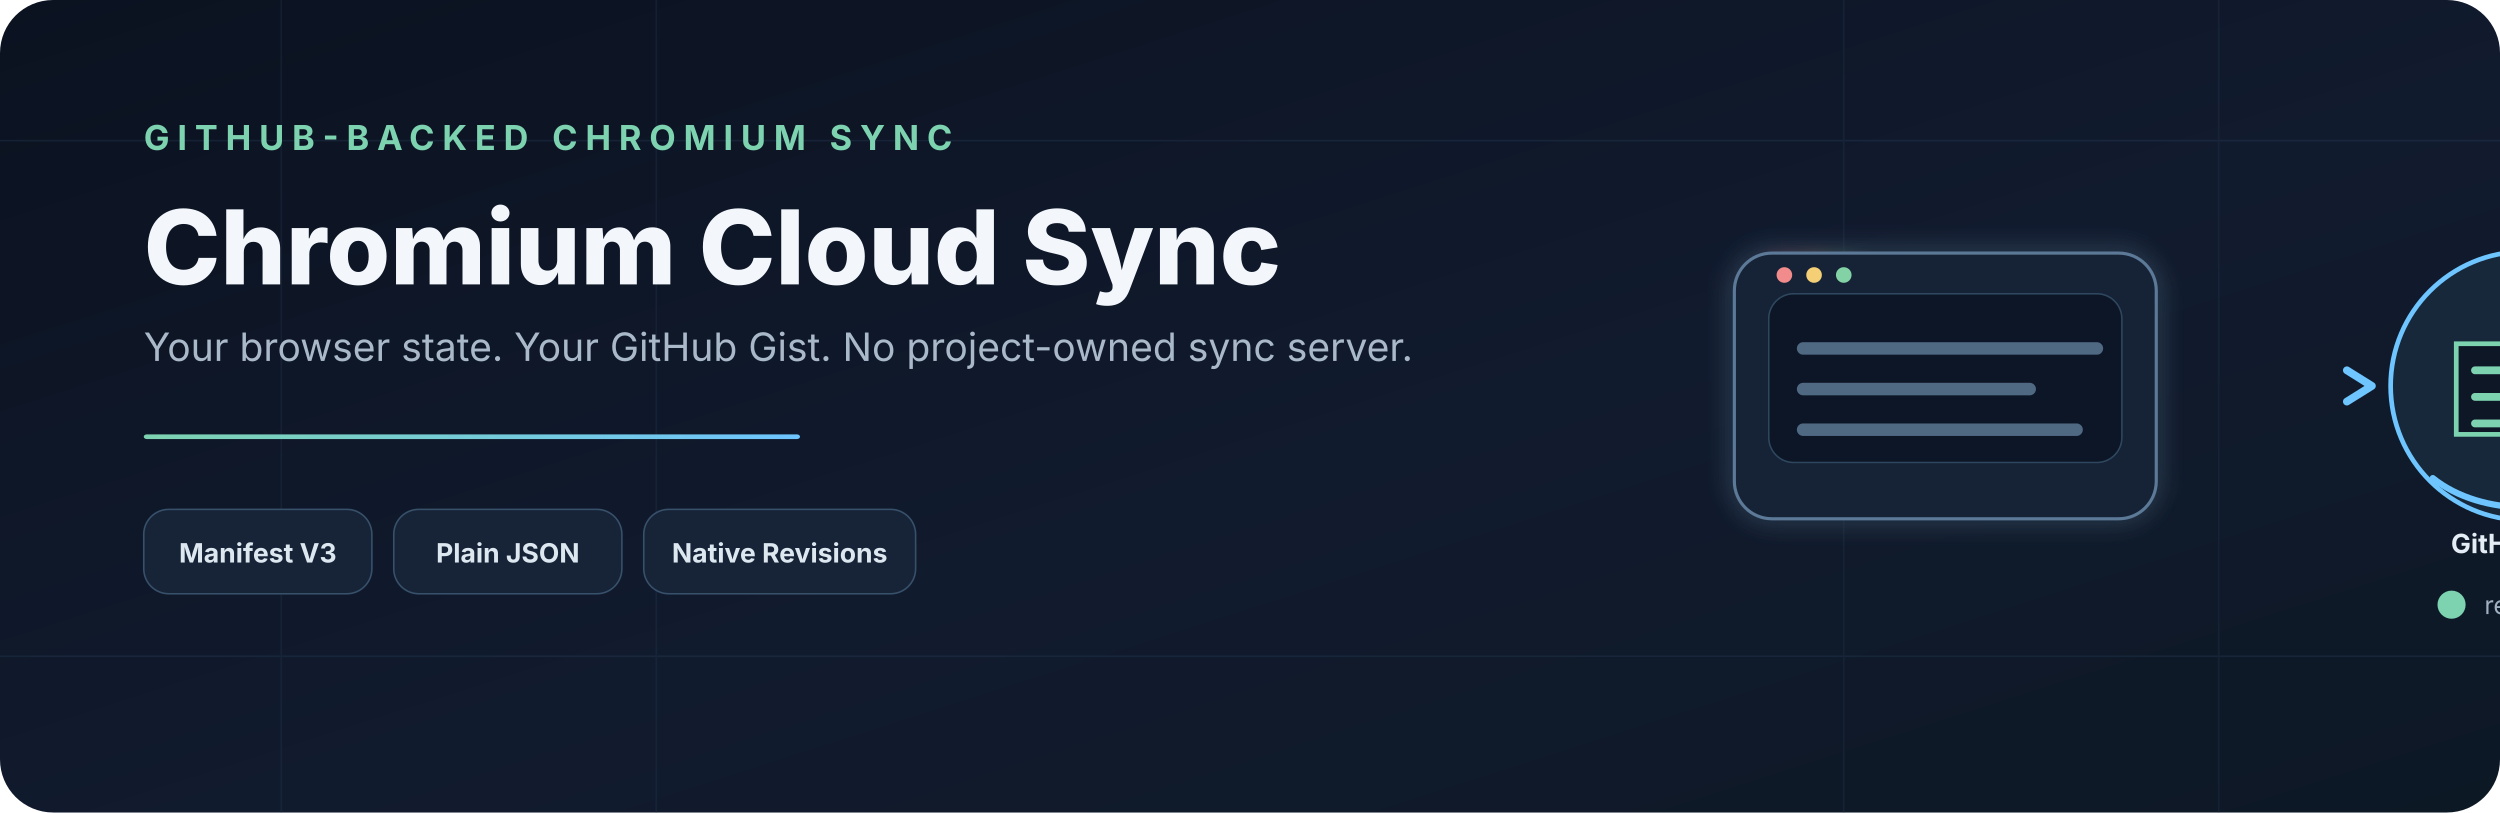
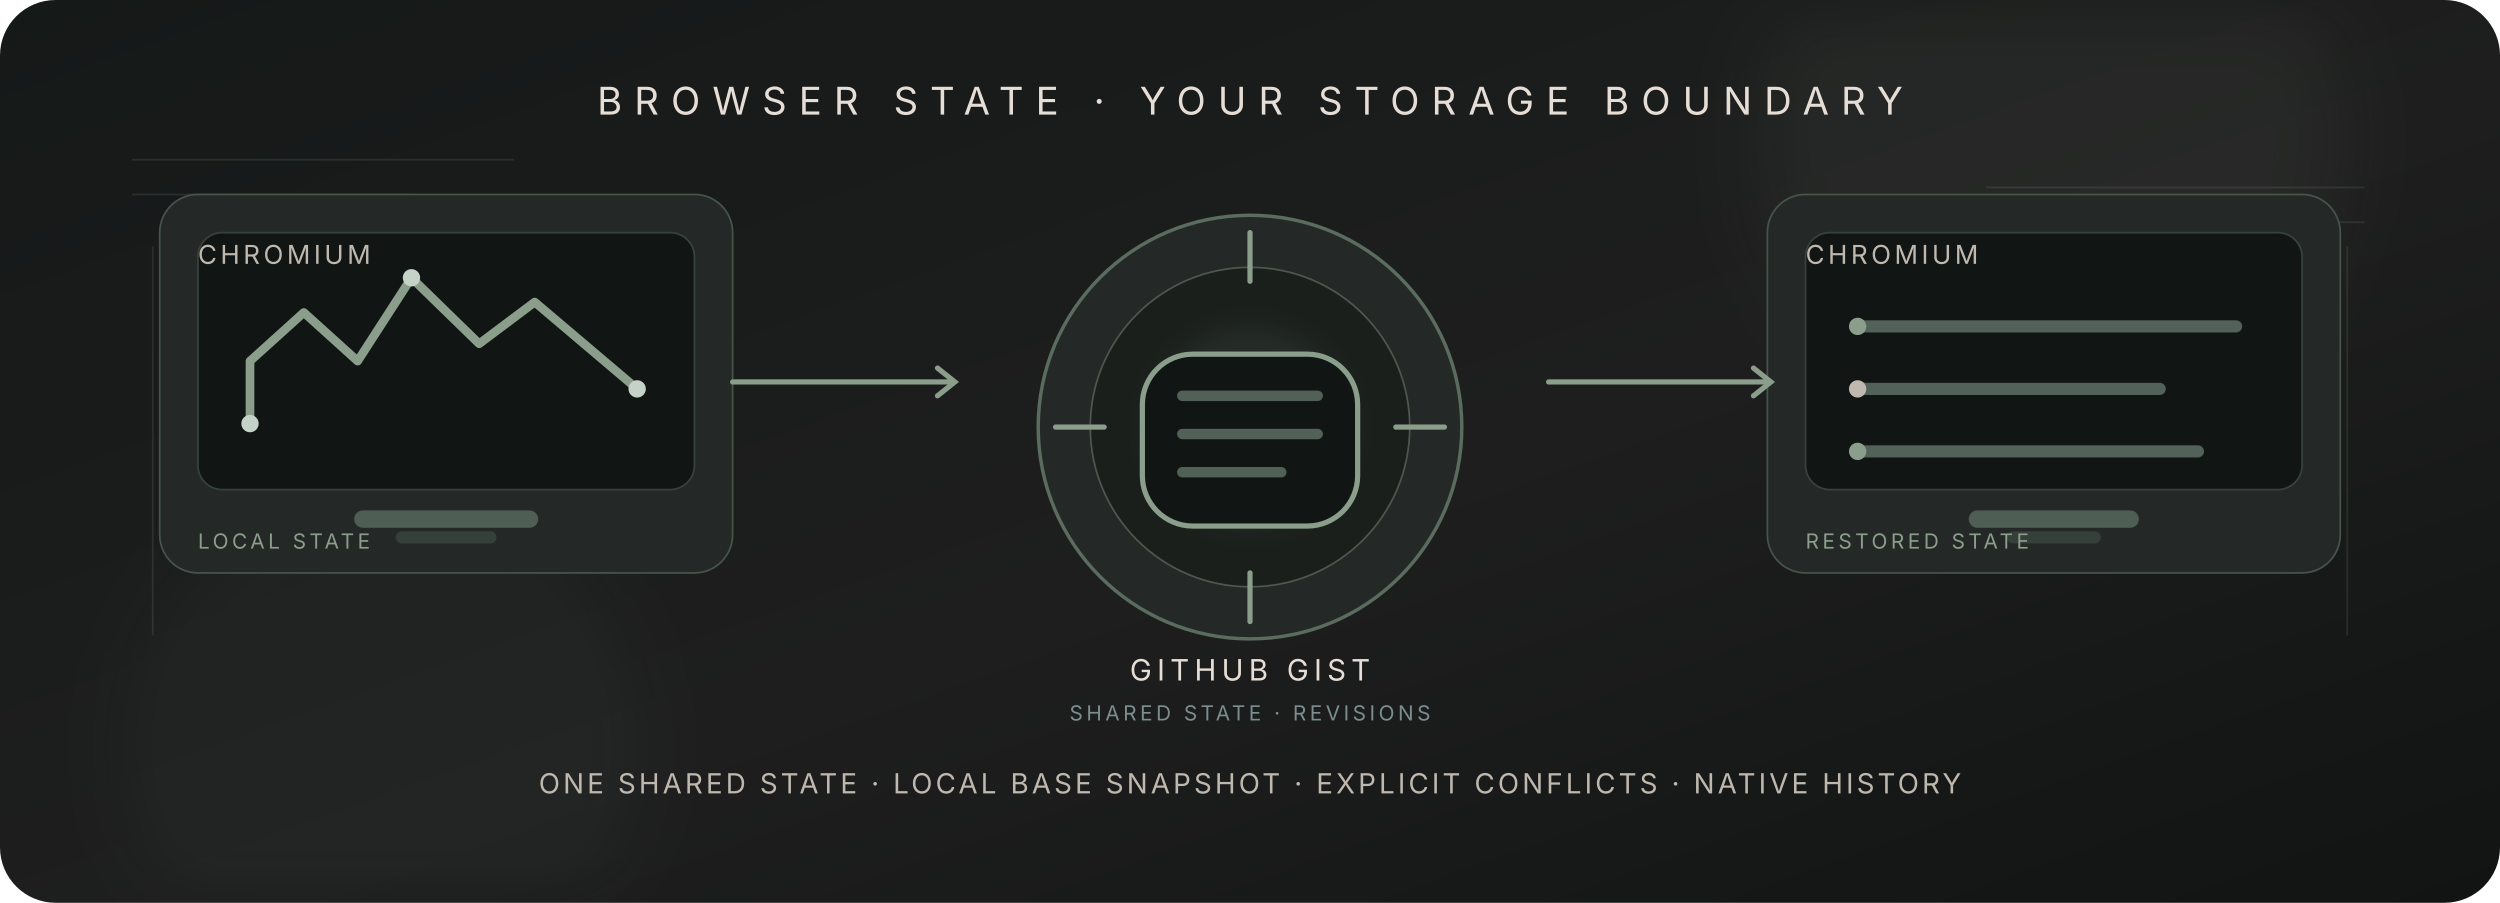
- <svg xmlns="http://www.w3.org/2000/svg" viewBox="0 0 1600 520" role="img" aria-labelledby="title desc">
+ <svg xmlns="http://www.w3.org/2000/svg" viewBox="0 0 1440 520" role="img" aria-labelledby="title desc">
  <defs>
    <linearGradient id="bg" x1="0" y1="0" x2="1" y2="1">
-       <stop offset="0" stop-color="#0b1220" />
-       <stop offset="0.55" stop-color="#111b2e" />
-       <stop offset="1" stop-color="#0d1825" />
+       <stop offset="0" stop-color="#151918" />
+       <stop offset="0.55" stop-color="#1E1E1E" />
+       <stop offset="1" stop-color="#111413" />
    </linearGradient>
-     <linearGradient id="accent" x1="0" y1="0" x2="1" y2="0">
-       <stop offset="0" stop-color="#7dd3b0" />
-       <stop offset="1" stop-color="#6ec5ff" />
+     <linearGradient id="glow" x1="0" y1="0" x2="1" y2="0">
+       <stop offset="0" stop-color="#8A9E8B" stop-opacity="0" />
+       <stop offset="0.5" stop-color="#8A9E8B" stop-opacity="0.85" />
+       <stop offset="1" stop-color="#8A9E8B" stop-opacity="0" />
    </linearGradient>
-     <filter id="glow" x="-40%" y="-40%" width="180%" height="180%">
-       <feGaussianBlur stdDeviation="8" result="blur" />
-       <feMerge>
-         <feMergeNode in="blur" />
-         <feMergeNode in="SourceGraphic" />
-       </feMerge>
+     <filter id="soft" x="-40%" y="-40%" width="180%" height="180%">
+       <feGaussianBlur stdDeviation="22" />
+     </filter>
+     <filter id="smallSoft" x="-40%" y="-40%" width="180%" height="180%">
+       <feGaussianBlur stdDeviation="7" />
    </filter>
  </defs>
-   <rect width="1600" height="520" rx="34" fill="url(#bg)" />
-   <g opacity="0.32">
-     <path d="M0 420H1600" stroke="#29405b" />
-     <path d="M0 90H1600" stroke="#29405b" />
-     <path d="M180 0V520M420 0V520M1180 0V520M1420 0V520" stroke="#22364f" />
+   <rect width="1440" height="520" rx="32" fill="url(#bg)" />
+   <circle cx="1180" cy="80" r="170" fill="#8A9E8B" opacity="0.08" filter="url(#soft)" />
+   <circle cx="220" cy="430" r="150" fill="#7A8E8E" opacity="0.06" filter="url(#soft)" />
+   <path d="M80 404H1360" stroke="url(#glow)" stroke-width="1" />
+   <g opacity="0.16" stroke="#8A9E8B" fill="none">
+     <path d="M76 92H296M76 112H236M1144 108H1362M1210 128H1362" />
+     <path d="M88 142V366M1352 142V366" />
  </g>
-   <g transform="translate(92 96)">
-     <text x="0" y="0" fill="#7dd3b0" font-family="system-ui,-apple-system,Segoe UI,sans-serif" font-size="22" font-weight="700" letter-spacing="5">GITHUB-BACKED CHROMIUM SYNC</text>
-     <text x="0" y="86" fill="#f3f7fb" font-family="system-ui,-apple-system,Segoe UI,sans-serif" font-size="66" font-weight="800">Chromium Cloud Sync</text>
-     <text x="0" y="135" fill="#aab9ca" font-family="system-ui,-apple-system,Segoe UI,sans-serif" font-size="25">Your browser state. Your GitHub Gist. No project-owned sync server.</text>
-     <rect x="0" y="182" width="420" height="3" rx="2" fill="url(#accent)" />
-     <g transform="translate(0 230)">
-       <rect x="0" y="0" width="146" height="54" rx="16" fill="#172438" stroke="#38516b" />
-       <text x="73" y="34" text-anchor="middle" fill="#dce7f0" font-family="system-ui,-apple-system,Segoe UI,sans-serif" font-size="17" font-weight="700">Manifest V3</text>
-       <rect x="160" y="0" width="146" height="54" rx="16" fill="#172438" stroke="#38516b" />
-       <text x="233" y="34" text-anchor="middle" fill="#dce7f0" font-family="system-ui,-apple-system,Segoe UI,sans-serif" font-size="17" font-weight="700">Plain JSON</text>
-       <rect x="320" y="0" width="174" height="54" rx="16" fill="#172438" stroke="#38516b" />
-       <text x="407" y="34" text-anchor="middle" fill="#dce7f0" font-family="system-ui,-apple-system,Segoe UI,sans-serif" font-size="17" font-weight="700">Native Revisions</text>
-     </g>
+   <g transform="translate(92 112)">
+     <rect x="0" y="0" width="330" height="218" rx="22" fill="#242927" stroke="#46544A" />
+     <rect x="22" y="22" width="286" height="148" rx="14" fill="#111514" stroke="#36433B" />
+     <path d="M52 132V96L83 68L114 96L145 48L184 86L216 62L275 112" fill="none" stroke="#8A9E8B" stroke-width="5" stroke-linecap="round" stroke-linejoin="round" />
+     <circle cx="52" cy="132" r="5" fill="#C5D2C8" />
+     <circle cx="145" cy="48" r="5" fill="#C5D2C8" />
+     <circle cx="275" cy="112" r="5" fill="#C5D2C8" />
+     <rect x="112" y="182" width="106" height="10" rx="5" fill="#4F5E55" />
+     <rect x="136" y="194" width="58" height="7" rx="3.5" fill="#344039" />
+     <text x="22" y="40" fill="#BEB8AE" font-family="Inter,Segoe UI,Arial,sans-serif" font-size="15" letter-spacing="2">CHROMIUM</text>
+     <text x="22" y="204" fill="#8A9E8B" font-family="Inter,Segoe UI,Arial,sans-serif" font-size="12" letter-spacing="2">LOCAL STATE</text>
  </g>
-   <g transform="translate(1110 92)">
-     <g filter="url(#glow)">
-       <rect x="0" y="70" width="270" height="170" rx="24" fill="#152235" stroke="#5c7997" stroke-width="2" />
-       <rect x="22" y="96" width="226" height="108" rx="16" fill="#0d1725" stroke="#2f475f" />
-       <circle cx="32" cy="84" r="5" fill="#f28c8c" />
-       <circle cx="51" cy="84" r="5" fill="#f4cf75" />
-       <circle cx="70" cy="84" r="5" fill="#82d2a5" />
-       <path d="M44 131h188M44 157h145M44 183h175" stroke="#506983" stroke-width="8" stroke-linecap="round" />
-     </g>
-     <path d="M270 155C340 155 340 155 402 155" stroke="url(#accent)" stroke-width="5" fill="none" stroke-linecap="round" />
-     <path d="M392 145l16 10-16 10" fill="none" stroke="#6ec5ff" stroke-width="5" stroke-linecap="round" stroke-linejoin="round" />
-     <g transform="translate(418 54)">
-       <circle cx="88" cy="101" r="86" fill="#16283a" stroke="#6ec5ff" stroke-width="3" />
-       <path d="M44 74h89v58H44z" fill="#0d1725" stroke="#7dd3b0" stroke-width="3" />
-       <path d="M56 91h64M56 108h52M56 125h42" stroke="#7dd3b0" stroke-width="5" stroke-linecap="round" />
-       <path d="M29 160c31 25 88 25 118 0" fill="none" stroke="#6ec5ff" stroke-width="4" stroke-linecap="round" />
-       <text x="88" y="208" text-anchor="middle" fill="#e4edf5" font-family="system-ui,-apple-system,Segoe UI,sans-serif" font-size="17" font-weight="700">GitHub Gist</text>
-     </g>
-     <g transform="translate(450 286)">
-       <circle cx="9" cy="9" r="9" fill="#7dd3b0" />
-       <text x="30" y="15" fill="#9fb0c2" font-family="system-ui,-apple-system,Segoe UI,sans-serif" font-size="16">read · merge · write · revise</text>
-     </g>
+   <g transform="translate(570 96)">
+     <circle cx="150" cy="150" r="122" fill="#242927" stroke="#5A6B60" stroke-width="2" />
+     <circle cx="150" cy="150" r="92" fill="#1A1F1C" stroke="#8A9E8B" stroke-opacity="0.42" />
+     <circle cx="150" cy="150" r="58" fill="#8A9E8B" opacity="0.1" filter="url(#smallSoft)" />
+     <path d="M120 108H183C199 108 212 121 212 137V178C212 194 199 207 183 207H117C101 207 88 194 88 178V137C88 121 101 108 117 108Z" fill="#111514" stroke="#8A9E8B" stroke-width="3" />
+     <path d="M111 132H189M111 154H189M111 176H168" stroke="#617469" stroke-width="6" stroke-linecap="round" opacity="0.8" />
+     <path d="M66 150H38M234 150H262" stroke="#8A9E8B" stroke-width="3" stroke-linecap="round" />
+     <path d="M150 66V38M150 234V262" stroke="#8A9E8B" stroke-width="3" stroke-linecap="round" />
+     <text x="150" y="296" text-anchor="middle" fill="#E6DED6" font-family="Inter,Segoe UI,Arial,sans-serif" font-size="17" letter-spacing="3">GITHUB GIST</text>
+     <text x="150" y="319" text-anchor="middle" fill="#7A8E8E" font-family="Inter,Segoe UI,Arial,sans-serif" font-size="12" letter-spacing="2">SHARED STATE · REVISIONS</text>
  </g>
+   <g transform="translate(1018 112)">
+     <rect x="0" y="0" width="330" height="218" rx="22" fill="#242927" stroke="#46544A" />
+     <rect x="22" y="22" width="286" height="148" rx="14" fill="#111514" stroke="#36433B" />
+     <path d="M52 76H270M52 112H226M52 148H248" stroke="#526159" stroke-width="7" stroke-linecap="round" />
+     <circle cx="52" cy="76" r="5" fill="#8A9E8B" />
+     <circle cx="52" cy="112" r="5" fill="#BEB8AE" />
+     <circle cx="52" cy="148" r="5" fill="#8A9E8B" />
+     <rect x="116" y="182" width="98" height="10" rx="5" fill="#4F5E55" />
+     <rect x="138" y="194" width="54" height="7" rx="3.5" fill="#344039" />
+     <text x="22" y="40" fill="#BEB8AE" font-family="Inter,Segoe UI,Arial,sans-serif" font-size="15" letter-spacing="2">CHROMIUM</text>
+     <text x="22" y="204" fill="#8A9E8B" font-family="Inter,Segoe UI,Arial,sans-serif" font-size="12" letter-spacing="2">RESTORED STATE</text>
+   </g>
+   <g fill="none" stroke="#8A9E8B" stroke-width="3" stroke-linecap="round">
+     <path d="M422 220C476 220 510 220 548 220" />
+     <path d="M892 220C930 220 964 220 1018 220" />
+     <path d="M540 212l10 8-10 8" />
+     <path d="M1010 212l10 8-10 8" />
+   </g>
+   <text x="720" y="66" text-anchor="middle" fill="#E6DED6" font-family="Inter,Segoe UI,Arial,sans-serif" font-size="22" letter-spacing="7">BROWSER STATE · YOUR STORAGE BOUNDARY</text>
+   <text x="720" y="457" text-anchor="middle" fill="#BEB8AE" font-family="Inter,Segoe UI,Arial,sans-serif" font-size="16" letter-spacing="1.8">ONE SHARED STATE  ·  LOCAL BASE SNAPSHOT  ·  EXPLICIT CONFLICTS  ·  NATIVE HISTORY</text>
</svg>
